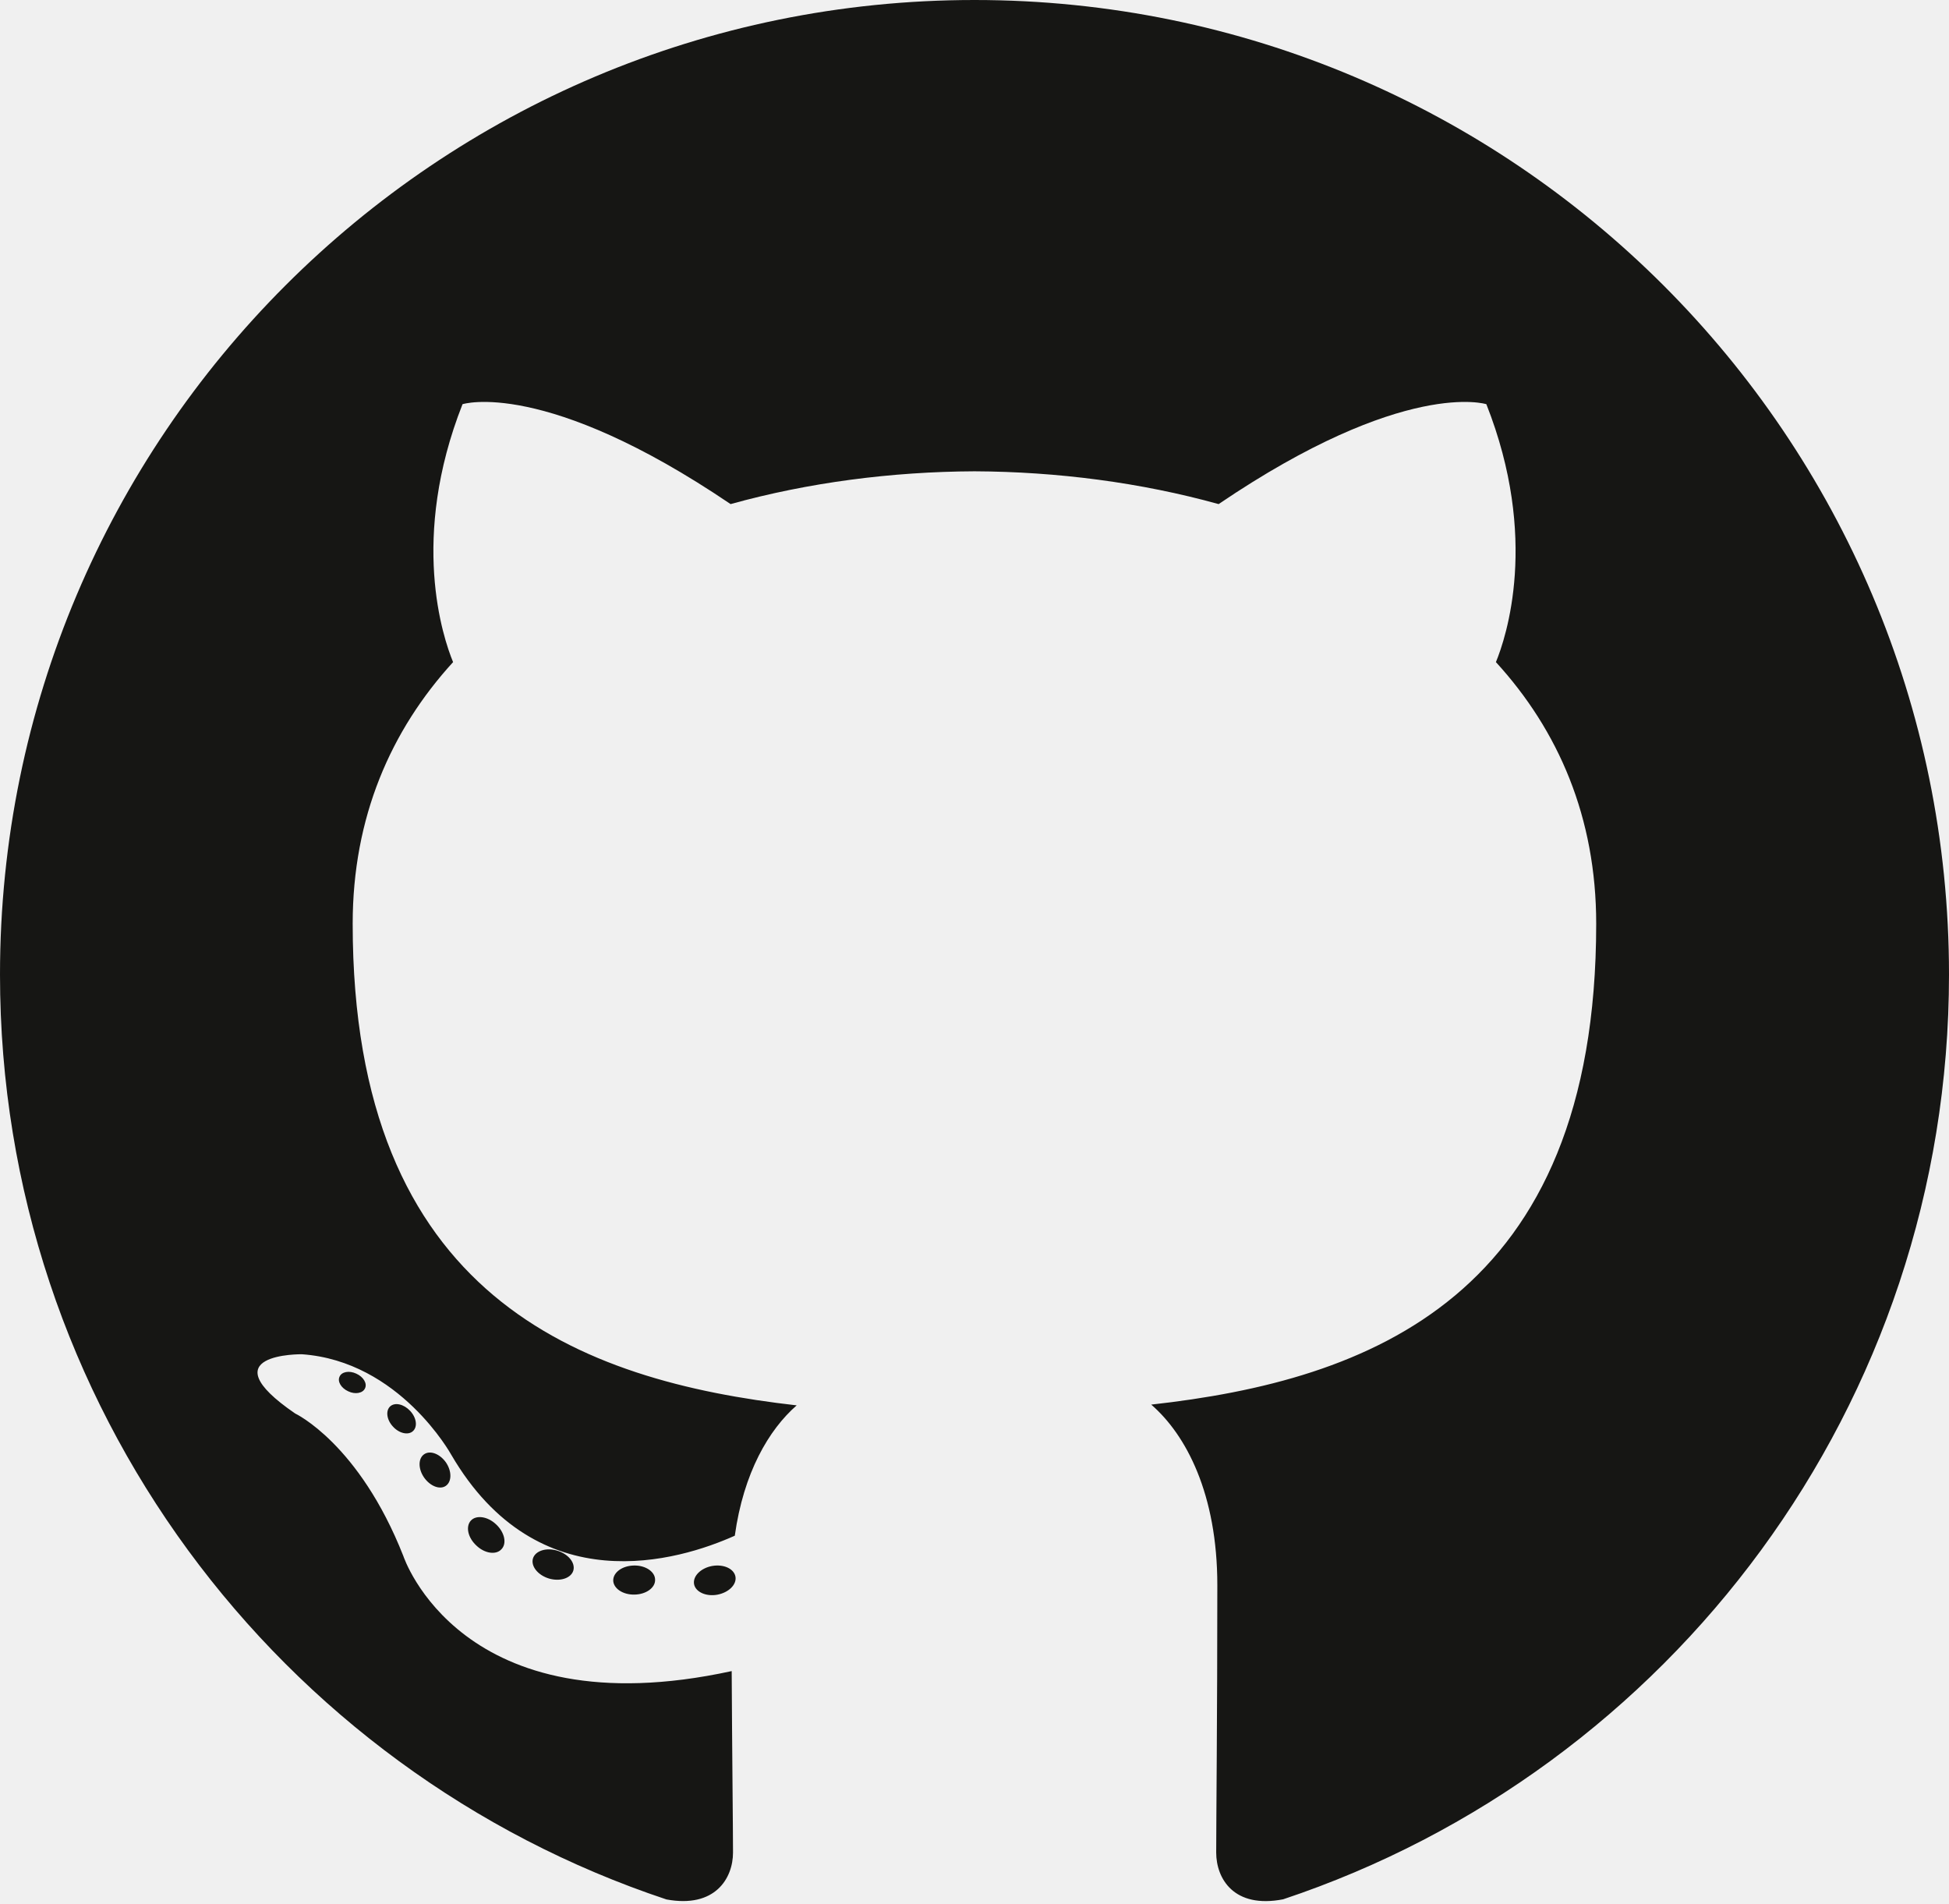
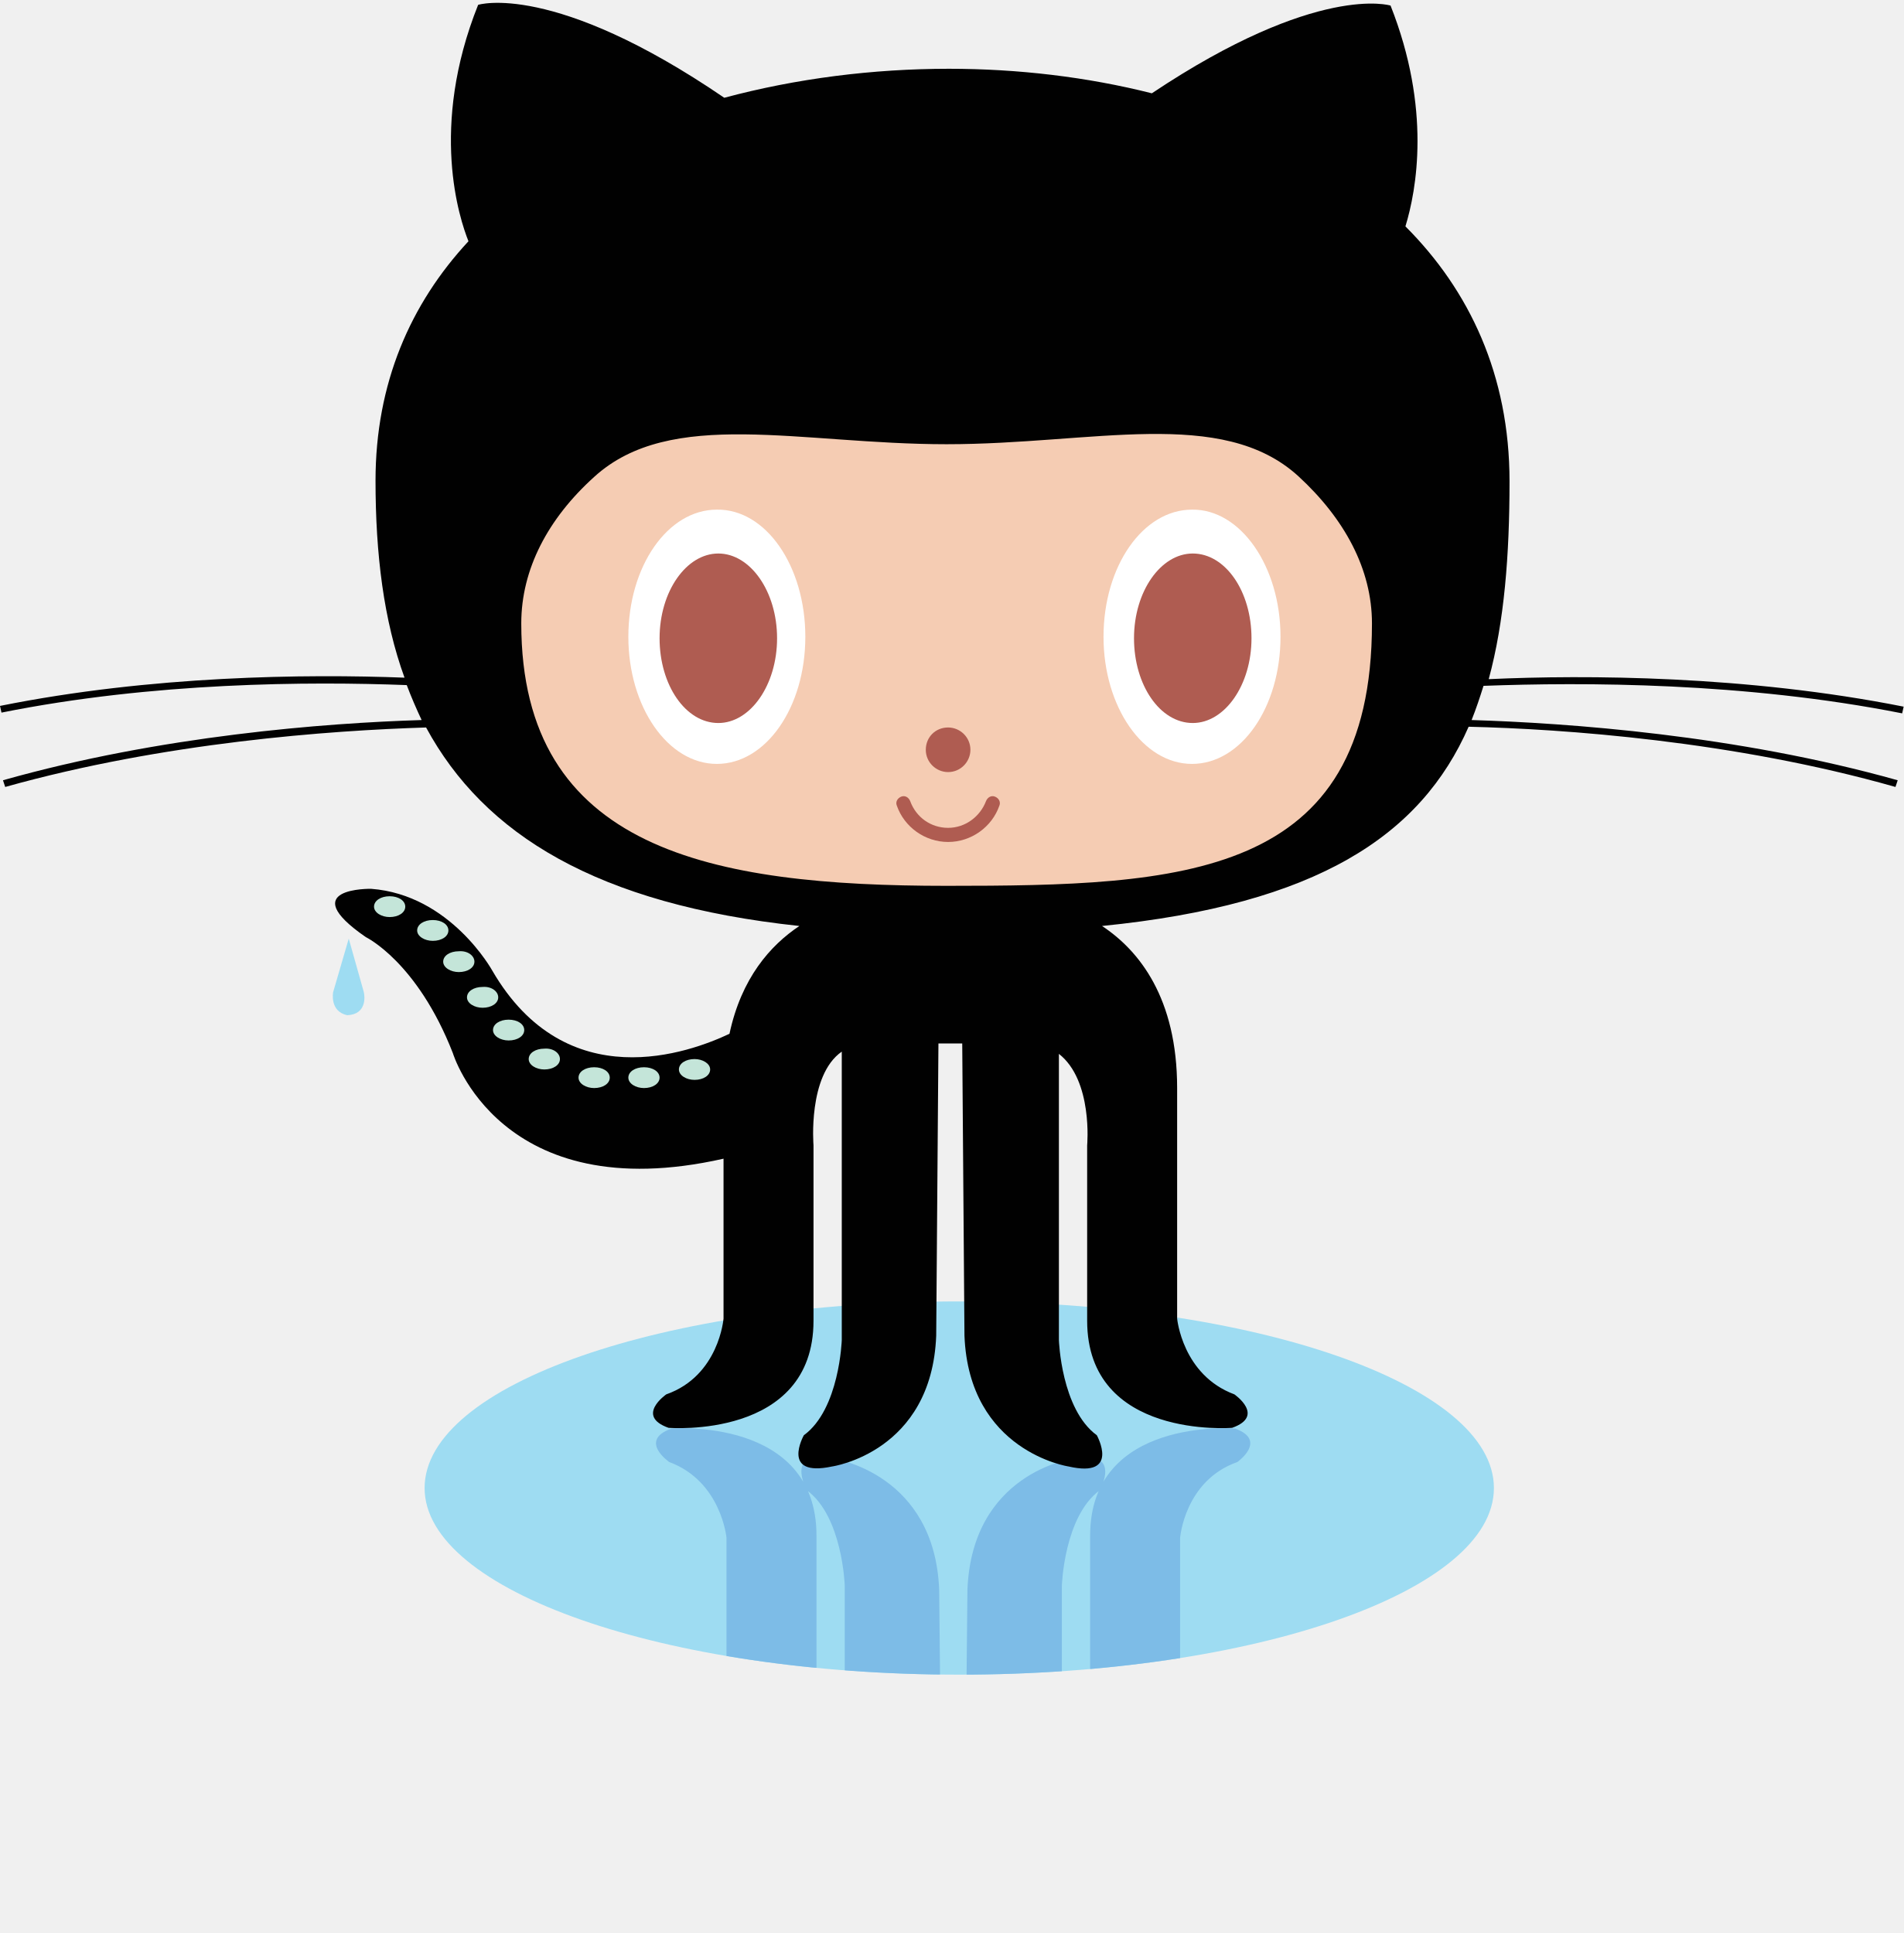
- <svg xmlns="http://www.w3.org/2000/svg" width="256px" height="250px" viewBox="0 0 256 250" version="1.1" preserveAspectRatio="xMidYMid">
+ <svg xmlns="http://www.w3.org/2000/svg" xmlns:xlink="http://www.w3.org/1999/xlink" width="256px" height="260px" viewBox="0 0 256 259.3" version="1.1" preserveAspectRatio="xMidYMid">
  <g>
-     <path d="M128.001,0 C57.317,0 0,57.307 0,128.001 C0,184.555 36.676,232.536 87.535,249.461 C93.932,250.646 96.281,246.684 96.281,243.303 C96.281,240.251 96.162,230.168 96.107,219.472 C60.497,227.215 52.983,204.37 52.983,204.37 C47.16,189.575 38.77,185.641 38.77,185.641 C27.157,177.696 39.646,177.859 39.646,177.859 C52.499,178.762 59.267,191.05 59.267,191.05 C70.684,210.618 89.212,204.961 96.516,201.69 C97.665,193.418 100.982,187.771 104.643,184.574 C76.212,181.338 46.325,170.362 46.325,121.316 C46.325,107.341 51.325,95.922 59.513,86.958 C58.184,83.734 53.803,70.716 60.753,53.084 C60.753,53.084 71.502,49.644 95.963,66.205 C106.173,63.369 117.123,61.947 128.001,61.898 C138.879,61.947 149.838,63.369 160.067,66.205 C184.498,49.644 195.232,53.084 195.232,53.084 C202.199,70.716 197.816,83.734 196.487,86.958 C204.694,95.922 209.66,107.341 209.66,121.316 C209.66,170.479 179.716,181.304 151.213,184.473 C155.804,188.445 159.895,196.235 159.895,208.177 C159.895,225.303 159.747,239.087 159.747,243.303 C159.747,246.71 162.051,250.701 168.539,249.444 C219.37,232.5 256,184.536 256,128.001 C256,57.307 198.691,0 128.001,0 Z M47.941,182.34 C47.659,182.976 46.658,183.167 45.747,182.73 C44.818,182.313 44.297,181.446 44.598,180.808 C44.873,180.153 45.876,179.97 46.802,180.409 C47.733,180.827 48.263,181.702 47.941,182.34 Z M54.237,187.958 C53.626,188.524 52.433,188.261 51.623,187.367 C50.786,186.475 50.629,185.281 51.248,184.707 C51.878,184.141 53.035,184.406 53.874,185.298 C54.712,186.201 54.875,187.386 54.237,187.958 Z M58.556,195.146 C57.772,195.691 56.49,195.18 55.697,194.042 C54.913,192.904 54.913,191.539 55.714,190.992 C56.509,190.445 57.772,190.937 58.575,192.067 C59.357,193.224 59.357,194.589 58.556,195.146 Z M65.861,203.471 C65.16,204.245 63.665,204.037 62.572,202.982 C61.452,201.949 61.141,200.485 61.845,199.711 C62.555,198.935 64.058,199.153 65.16,200.201 C66.27,201.231 66.61,202.706 65.861,203.471 Z M75.303,206.282 C74.993,207.284 73.554,207.74 72.104,207.314 C70.656,206.875 69.709,205.701 70.001,204.688 C70.302,203.679 71.748,203.204 73.208,203.66 C74.654,204.096 75.604,205.262 75.303,206.282 Z M86.047,207.474 C86.083,208.529 84.854,209.405 83.332,209.424 C81.801,209.458 80.563,208.603 80.546,207.565 C80.546,206.499 81.748,205.632 83.279,205.606 C84.801,205.577 86.047,206.424 86.047,207.474 Z M96.602,207.069 C96.784,208.099 95.727,209.157 94.215,209.439 C92.73,209.71 91.354,209.074 91.165,208.053 C90.981,206.997 92.058,205.939 93.541,205.666 C95.055,205.403 96.409,206.022 96.602,207.069 Z" fill="#161614" />
+     <path fill="#9EDCF2" d="M200.9,199.8c0,13.9-32.2,25.1-71.9,25.1c-39.7,0-71.9-11.3-71.9-25.1c0-13.9,32.2-25.1,71.9-25.1C168.7,174.7,200.9,185.9,200.9,199.8L200.9,199.8z M200.9,199.8" />
+     <g>
+       <defs>
+         <path id="SVGID_1_" d="M98.1,244.8c1.6,7.5,5.5,11.9,9.4,14.5l41.1,0c5-3.4,10.1-9.8,10.1-21.8v-31c0,0,0.6-7.7,7.7-10.2c0,0,4.1-2.9-0.3-4.5c0,0-19.5-1.6-19.5,14.4v23.6c0,0,0.8,8.7-3.8,12.3v-29.2c0,0,0.3-9.3,5.1-12.8c0,0,3.2-5.7-3.8-4.2c0,0-13.4,1.9-14,17.6l-0.3,30h-3.2l-0.3-30c-0.6-15.6-14-17.6-14-17.6c-7-1.6-3.8,4.2-3.8,4.2c4.8,3.5,5.1,12.8,5.1,12.8v29.5c-4.6-3.3-3.8-12.6-3.8-12.6v-23.6c0-16-19.5-14.4-19.5-14.4c-4.5,1.6-0.3,4.5-0.3,4.5c7,2.6,7.7,10.2,7.7,10.2v21.7L98.1,244.8z" />
+       </defs>
+       <clipPath id="SVGID_2_">
+         <use xlink:href="#SVGID_1_" overflow="visible" />
+       </clipPath>
+       <path clip-path="url(#SVGID_2_)" fill="#7DBCE7" d="M200.9,199.8c0,13.9-32.2,25.1-71.9,25.1c-39.7,0-71.9-11.3-71.9-25.1c0-13.9,32.2-25.1,71.9-25.1C168.7,174.7,200.9,185.9,200.9,199.8L200.9,199.8z M200.9,199.8" />
+     </g>
+     <path fill="#9EDCF2" d="M46.9,125.9l-2.1,7.2c0,0-0.5,2.6,1.9,3.1c2.6-0.1,2.4-2.5,2.2-3.2L46.9,125.9L46.9,125.9z M46.9,125.9" />
+     <path fill="#010101" d="M255.8,95.6l0.2-0.9c-21.1-4.2-42.7-4.3-55.8-3.7c2.1-7.7,2.8-16.7,2.8-26.6c0-14.3-5.4-25.7-14-34.3c1.5-4.9,3.5-15.8-2-29.7c0,0-9.8-3.1-32.1,11.8c-8.7-2.2-18-3.3-27.3-3.3c-10.2,0-20.5,1.3-30.2,3.9C74.4-2.9,64.3,0.3,64.3,0.3c-6.6,16.5-2.5,28.8-1.3,31.8c-7.8,8.4-12.5,19.1-12.5,32.2c0,9.9,1.1,18.8,3.9,26.5c-13.2-0.5-34-0.3-54.4,3.8l0.2,0.9c20.4-4.1,41.4-4.2,54.5-3.7c0.6,1.6,1.3,3.2,2,4.7c-13,0.4-35.1,2.1-56.3,8.1l0.3,0.9c21.4-6,43.7-7.6,56.6-8c7.8,14.4,23,23.8,50.2,26.7c-3.9,2.6-7.8,7-9.4,14.5c-5.3,2.5-21.9,8.7-31.9-8.5c0,0-5.6-10.2-16.3-11c0,0-10.4-0.2-0.7,6.5c0,0,6.9,3.3,11.7,15.6c0,0,6.3,21,36.4,14.2V177c0,0-0.6,7.7-7.7,10.2c0,0-4.2,2.9,0.3,4.5c0,0,19.5,1.6,19.5-14.4v-23.6c0,0-0.8-9.4,3.8-12.6v38.8c0,0-0.3,9.3-5.1,12.8c0,0-3.2,5.7,3.8,4.2c0,0,13.4-1.9,14-17.6l0.3-39.3h3.2l0.3,39.3c0.6,15.6,14,17.6,14,17.6c7,1.6,3.8-4.2,3.8-4.2c-4.8-3.5-5.1-12.8-5.1-12.8v-38.5c4.6,3.6,3.8,12.3,3.8,12.3v23.6c0,16,19.5,14.4,19.5,14.4c4.5-1.6,0.3-4.5,0.3-4.5c-7-2.6-7.7-10.2-7.7-10.2v-31c0-12.1-5.1-18.5-10.1-21.8c29-2.9,42.9-12.2,49.3-26.8c12.7,0.3,35.6,1.9,57.4,8.1l0.3-0.9c-21.7-6.1-44.4-7.7-57.3-8.1c0.6-1.5,1.1-3,1.6-4.6C212.9,91.4,234.6,91.4,255.8,95.6L255.8,95.6z M255.8,95.6" />
+     <path fill="#F5CCB3" d="M174.6,63.7c6.2,5.7,9.9,12.5,9.9,19.8c0,34.4-25.6,35.3-57.2,35.3c-31.6,0-57.2-4.8-57.2-35.3c0-7.3,3.6-14.1,9.8-19.7c10.3-9.4,27.7-4.4,47.4-4.4C147,59.4,164.3,54.3,174.6,63.7L174.6,63.7z M174.6,63.7" />
+     <path fill="#FFFFFF" d="M108.3,85.3c0,9.5-5.3,17.1-11.9,17.1c-6.6,0-11.9-7.7-11.9-17.1c0-9.5,5.3-17.1,11.9-17.1C103,68.1,108.3,75.8,108.3,85.3L108.3,85.3z M108.3,85.3" />
+     <path fill="#AF5C51" d="M104.5,85.5c0,6.3-3.6,11.4-7.9,11.4c-4.4,0-7.9-5.1-7.9-11.4c0-6.3,3.6-11.4,7.9-11.4C100.9,74.1,104.5,79.2,104.5,85.5L104.5,85.5z M104.5,85.5" />
+     <path fill="#FFFFFF" d="M172.2,85.3c0,9.5-5.3,17.1-11.9,17.1c-6.6,0-11.9-7.7-11.9-17.1c0-9.5,5.3-17.1,11.9-17.1C166.8,68.1,172.2,75.8,172.2,85.3L172.2,85.3z M172.2,85.3" />
+     <path fill="#AF5C51" d="M168.3,85.5c0,6.3-3.6,11.4-7.9,11.4c-4.4,0-7.9-5.1-7.9-11.4c0-6.3,3.6-11.4,7.9-11.4C164.8,74.1,168.3,79.2,168.3,85.5L168.3,85.5z M168.3,85.5" />
+     <path fill="#AF5C51" d="M130.5,100.5c0,1.6-1.3,3-3,3c-1.6,0-3-1.3-3-3s1.3-3,3-3C129.1,97.5,130.5,98.8,130.5,100.5L130.5,100.5z M130.5,100.5" />
+     <path fill="#AF5C51" d="M120.6,108c-0.2-0.5,0.1-1,0.6-1.2c0.5-0.2,1,0.1,1.2,0.6c0.8,2.2,2.8,3.6,5.1,3.6c2.3,0,4.3-1.5,5.1-3.6c0.2-0.5,0.7-0.8,1.2-0.6c0.5,0.2,0.8,0.7,0.6,1.2c-1,2.9-3.8,4.9-6.9,4.9C124.4,112.9,121.6,110.9,120.6,108L120.6,108z M120.6,108" />
+     <path fill="#C4E5D9" d="M54.5,121.6c0,0.8-0.9,1.4-2.1,1.4c-1.1,0-2.1-0.6-2.1-1.4c0-0.8,0.9-1.4,2.1-1.4C53.6,120.2,54.5,120.8,54.5,121.6L54.5,121.6z M54.5,121.6" />
+     <path fill="#C4E5D9" d="M60.3,124.8c0,0.8-0.9,1.4-2.1,1.4c-1.1,0-2.1-0.6-2.1-1.4c0-0.8,0.9-1.4,2.1-1.4C59.4,123.4,60.3,124,60.3,124.8L60.3,124.8z M60.3,124.8" />
+     <path fill="#C4E5D9" d="M63.8,129c0,0.8-0.9,1.4-2.1,1.4c-1.1,0-2.1-0.6-2.1-1.4c0-0.8,0.9-1.4,2.1-1.4C62.9,127.5,63.8,128.2,63.8,129L63.8,129z M63.8,129" />
+     <path fill="#C4E5D9" d="M67,133.8c0,0.8-0.9,1.4-2.1,1.4c-1.1,0-2.1-0.6-2.1-1.4c0-0.8,0.9-1.4,2.1-1.4C66.1,132.3,67,133,67,133.8L67,133.8z M67,133.8" />
+     <path fill="#C4E5D9" d="M70.5,138.2c0,0.8-0.9,1.4-2.1,1.4c-1.1,0-2.1-0.6-2.1-1.4c0-0.8,0.9-1.4,2.1-1.4C69.6,136.8,70.5,137.4,70.5,138.2L70.5,138.2z M70.5,138.2" />
+     <path fill="#C4E5D9" d="M75.3,142.1c0,0.8-0.9,1.4-2.1,1.4c-1.1,0-2.1-0.6-2.1-1.4c0-0.8,0.9-1.4,2.1-1.4C74.4,140.6,75.3,141.3,75.3,142.1L75.3,142.1z M75.3,142.1" />
+     <path fill="#C4E5D9" d="M82,144.6c0,0.8-0.9,1.4-2.1,1.4c-1.1,0-2.1-0.6-2.1-1.4c0-0.8,0.9-1.4,2.1-1.4C81.1,143.2,82,143.8,82,144.6L82,144.6z M82,144.6" />
+     <path fill="#C4E5D9" d="M88.7,144.6c0,0.8-0.9,1.4-2.1,1.4c-1.1,0-2.1-0.6-2.1-1.4c0-0.8,0.9-1.4,2.1-1.4C87.8,143.2,88.7,143.8,88.7,144.6L88.7,144.6z M88.7,144.6" />
+     <path fill="#C4E5D9" d="M95.5,143.5c0,0.8-0.9,1.4-2.1,1.4c-1.1,0-2.1-0.6-2.1-1.4c0-0.8,0.9-1.4,2.1-1.4C94.5,142.1,95.5,142.7,95.5,143.5L95.5,143.5z M95.5,143.5" />
  </g>
</svg>
